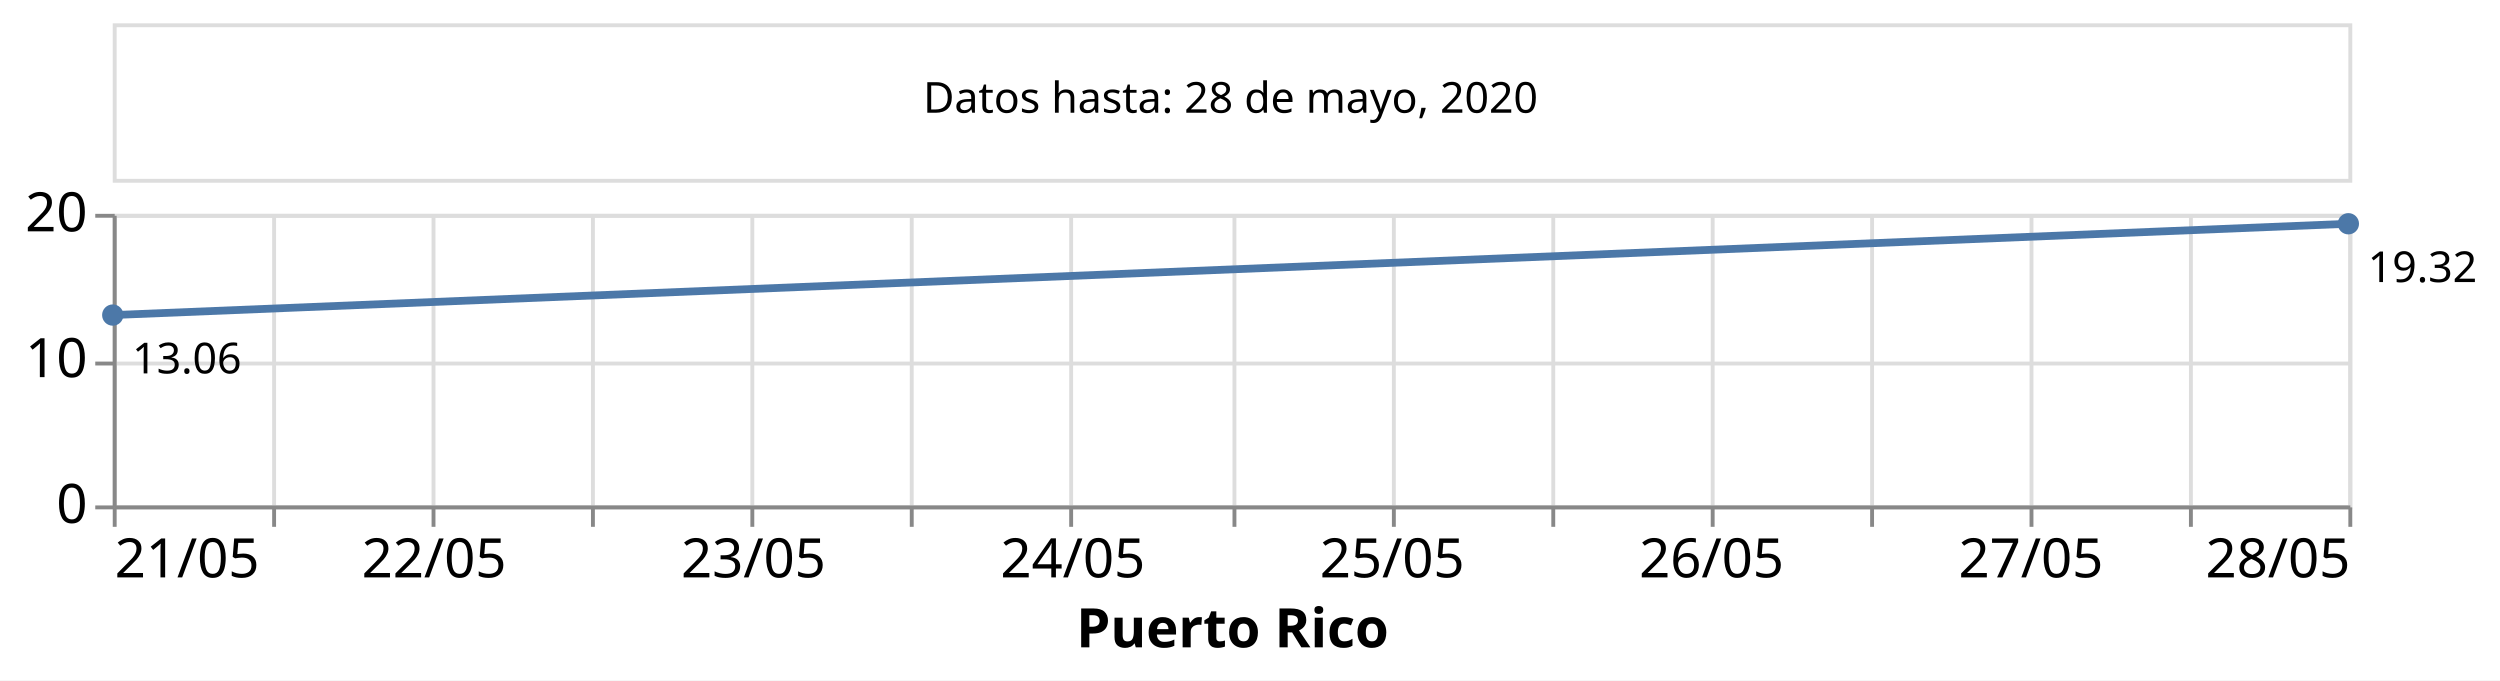
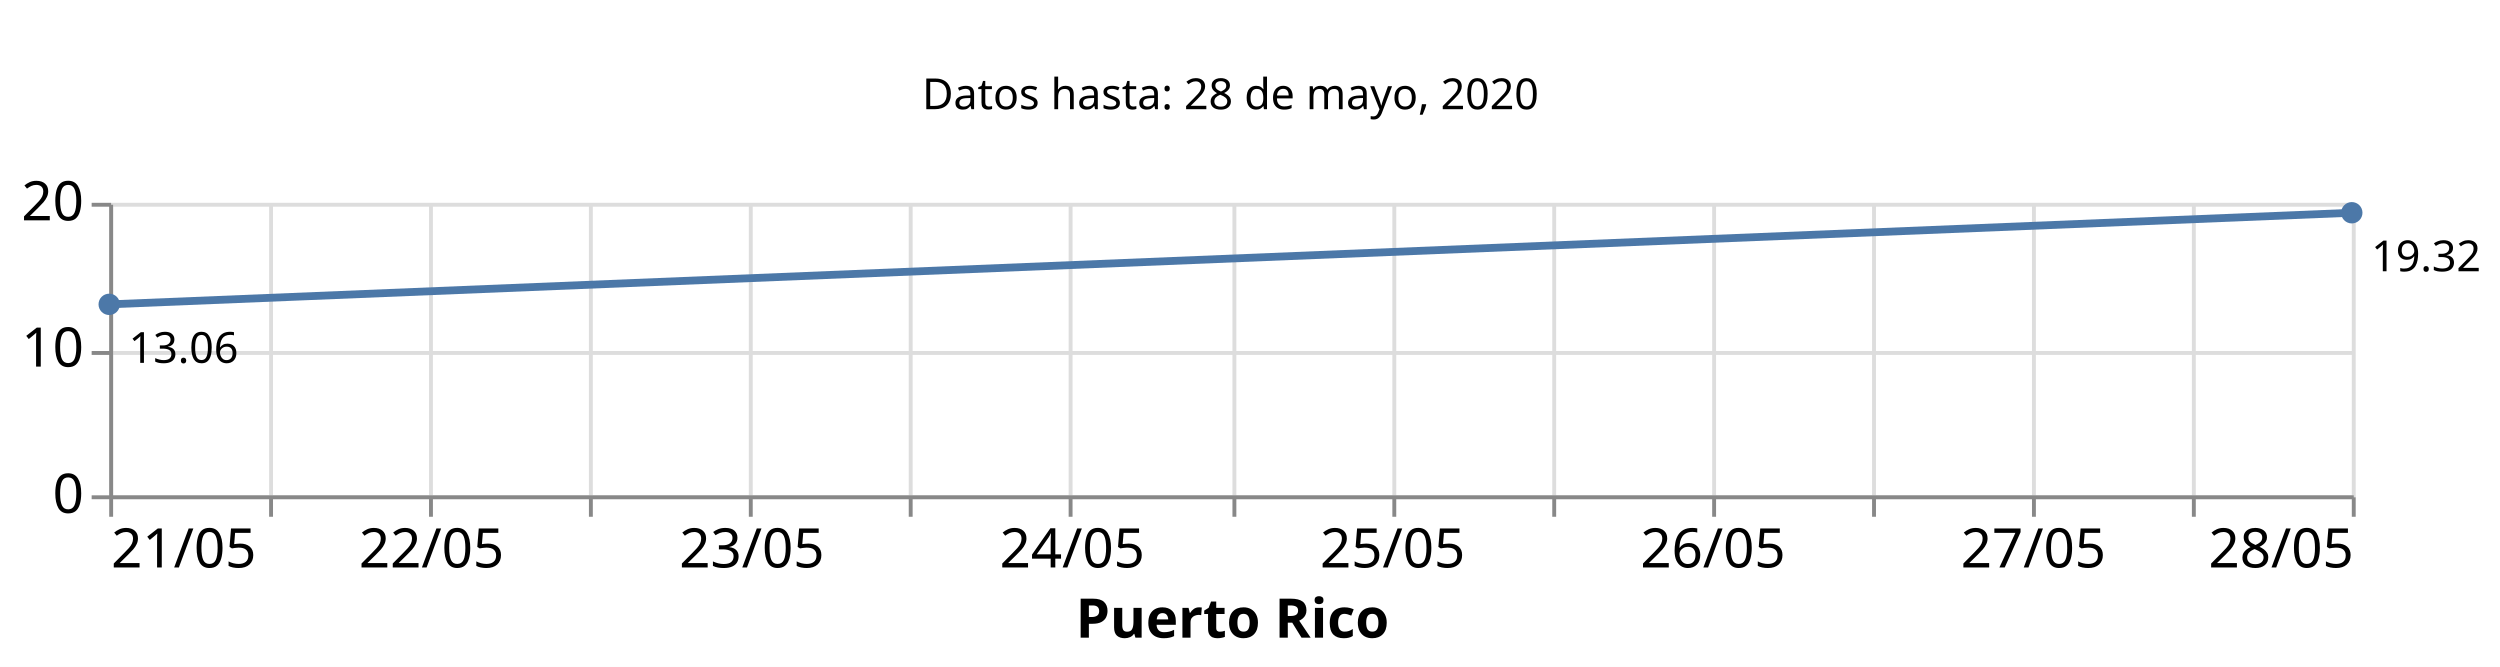
- <svg xmlns="http://www.w3.org/2000/svg" class="marks" width="643" height="175" viewBox="0 0 643 175" version="1.1">
-   <rect width="643" height="175" style="fill: white;" />
-   <g transform="translate(29,6)">
+ <svg xmlns="http://www.w3.org/2000/svg" class="marks" width="641" height="171" viewBox="0 0 641 171" version="1.1">
+   <rect width="641" height="171" style="fill: white;" />
+   <g transform="translate(28,5)">
    <g class="mark-group role-frame root">
      <g transform="translate(0,0)">
        <path class="background" d="M0,0h0v0h0Z" style="fill: none;" />
        <g>
          <g class="mark-group role-scope concat_0_group">
            <g transform="translate(0,0)">
-               <path class="background" d="M0.5,0.5h575v40h-575Z" style="fill: none; stroke: #ddd;" />
+               <path class="background" d="M0,0h575v40h-575Z" style="fill: none; stroke: #ddd; stroke-width: 0;" />
              <g>
                <g class="mark-text role-mark concat_0_marks">
                  <text text-anchor="middle" transform="translate(287.5,23)" style="font-family: sans-serif; font-size: 11px; fill: black;">Datos hasta: 28 de mayo, 2020</text>
                </g>
              </g>
              <path class="foreground" d="" style="display: none; fill: none;" />
            </g>
          </g>
          <g class="mark-group role-scope concat_1_group">
-             <g transform="translate(0,49)">
-               <path class="background" d="M0.5,0.5h575v75h-575Z" style="fill: none; stroke: #ddd;" />
+             <g transform="translate(0,47)">
+               <path class="background" d="M0,0h575v75h-575Z" style="fill: none; stroke: #ddd; stroke-width: 0;" />
              <g>
                <g class="mark-group role-axis">
                  <g transform="translate(0.5,75.5)">
                    <path class="background" d="M0,0h0v0h0Z" style="pointer-events: none; fill: none;" />
                    <g>
                      <g class="mark-rule role-axis-grid" style="pointer-events: none;">
                        <line transform="translate(0,-75)" x2="0" y2="75" style="fill: none; stroke: #ddd; stroke-width: 1; opacity: 1;" />
                        <line transform="translate(41,-75)" x2="0" y2="75" style="fill: none; stroke: #ddd; stroke-width: 1; opacity: 1;" />
                        <line transform="translate(82,-75)" x2="0" y2="75" style="fill: none; stroke: #ddd; stroke-width: 1; opacity: 1;" />
                        <line transform="translate(123,-75)" x2="0" y2="75" style="fill: none; stroke: #ddd; stroke-width: 1; opacity: 1;" />
                        <line transform="translate(164,-75)" x2="0" y2="75" style="fill: none; stroke: #ddd; stroke-width: 1; opacity: 1;" />
                        <line transform="translate(205,-75)" x2="0" y2="75" style="fill: none; stroke: #ddd; stroke-width: 1; opacity: 1;" />
                        <line transform="translate(246,-75)" x2="0" y2="75" style="fill: none; stroke: #ddd; stroke-width: 1; opacity: 1;" />
                        <line transform="translate(288,-75)" x2="0" y2="75" style="fill: none; stroke: #ddd; stroke-width: 1; opacity: 1;" />
                        <line transform="translate(329,-75)" x2="0" y2="75" style="fill: none; stroke: #ddd; stroke-width: 1; opacity: 1;" />
                        <line transform="translate(370,-75)" x2="0" y2="75" style="fill: none; stroke: #ddd; stroke-width: 1; opacity: 1;" />
                        <line transform="translate(411,-75)" x2="0" y2="75" style="fill: none; stroke: #ddd; stroke-width: 1; opacity: 1;" />
                        <line transform="translate(452,-75)" x2="0" y2="75" style="fill: none; stroke: #ddd; stroke-width: 1; opacity: 1;" />
                        <line transform="translate(493,-75)" x2="0" y2="75" style="fill: none; stroke: #ddd; stroke-width: 1; opacity: 1;" />
                        <line transform="translate(534,-75)" x2="0" y2="75" style="fill: none; stroke: #ddd; stroke-width: 1; opacity: 1;" />
                        <line transform="translate(575,-75)" x2="0" y2="75" style="fill: none; stroke: #ddd; stroke-width: 1; opacity: 1;" />
                      </g>
                    </g>
                    <path class="foreground" d="" style="pointer-events: none; display: none; fill: none;" />
                  </g>
                </g>
                <g class="mark-group role-axis">
                  <g transform="translate(0.5,0.5)">
                    <path class="background" d="M0,0h0v0h0Z" style="pointer-events: none; fill: none;" />
                    <g>
                      <g class="mark-rule role-axis-grid" style="pointer-events: none;">
                        <line transform="translate(0,75)" x2="575" y2="0" style="fill: none; stroke: #ddd; stroke-width: 1; opacity: 1;" />
                        <line transform="translate(0,38)" x2="575" y2="0" style="fill: none; stroke: #ddd; stroke-width: 1; opacity: 1;" />
                        <line transform="translate(0,0)" x2="575" y2="0" style="fill: none; stroke: #ddd; stroke-width: 1; opacity: 1;" />
                      </g>
                    </g>
                    <path class="foreground" d="" style="pointer-events: none; display: none; fill: none;" />
                  </g>
                </g>
                <g class="mark-group role-axis">
                  <g transform="translate(0.5,75.5)">
                    <path class="background" d="M0,0h0v0h0Z" style="pointer-events: none; fill: none;" />
                    <g>
                      <g class="mark-rule role-axis-tick" style="pointer-events: none;">
                        <line transform="translate(0,0)" x2="0" y2="5" style="fill: none; stroke: #888; stroke-width: 1; opacity: 1;" />
                        <line transform="translate(41,0)" x2="0" y2="5" style="fill: none; stroke: #888; stroke-width: 1; opacity: 1;" />
                        <line transform="translate(82,0)" x2="0" y2="5" style="fill: none; stroke: #888; stroke-width: 1; opacity: 1;" />
                        <line transform="translate(123,0)" x2="0" y2="5" style="fill: none; stroke: #888; stroke-width: 1; opacity: 1;" />
                        <line transform="translate(164,0)" x2="0" y2="5" style="fill: none; stroke: #888; stroke-width: 1; opacity: 1;" />
                        <line transform="translate(205,0)" x2="0" y2="5" style="fill: none; stroke: #888; stroke-width: 1; opacity: 1;" />
                        <line transform="translate(246,0)" x2="0" y2="5" style="fill: none; stroke: #888; stroke-width: 1; opacity: 1;" />
                        <line transform="translate(288,0)" x2="0" y2="5" style="fill: none; stroke: #888; stroke-width: 1; opacity: 1;" />
                        <line transform="translate(329,0)" x2="0" y2="5" style="fill: none; stroke: #888; stroke-width: 1; opacity: 1;" />
                        <line transform="translate(370,0)" x2="0" y2="5" style="fill: none; stroke: #888; stroke-width: 1; opacity: 1;" />
                        <line transform="translate(411,0)" x2="0" y2="5" style="fill: none; stroke: #888; stroke-width: 1; opacity: 1;" />
                        <line transform="translate(452,0)" x2="0" y2="5" style="fill: none; stroke: #888; stroke-width: 1; opacity: 1;" />
                        <line transform="translate(493,0)" x2="0" y2="5" style="fill: none; stroke: #888; stroke-width: 1; opacity: 1;" />
                        <line transform="translate(534,0)" x2="0" y2="5" style="fill: none; stroke: #888; stroke-width: 1; opacity: 1;" />
                        <line transform="translate(575,0)" x2="0" y2="5" style="fill: none; stroke: #888; stroke-width: 1; opacity: 1;" />
                      </g>
                      <g class="mark-text role-axis-label" style="pointer-events: none;">
                        <text text-anchor="start" transform="translate(0,18)" style="font-family: sans-serif; font-size: 14px; fill: #000; opacity: 1;">21/05</text>
                        <text text-anchor="middle" transform="translate(41.07143,18)" style="font-family: sans-serif; font-size: 14px; fill: #000; opacity: 0;">21/05</text>
                        <text text-anchor="middle" transform="translate(82.14286,18)" style="font-family: sans-serif; font-size: 14px; fill: #000; opacity: 1;">22/05</text>
                        <text text-anchor="middle" transform="translate(123.2143,18)" style="font-family: sans-serif; font-size: 14px; fill: #000; opacity: 0;">22/05</text>
                        <text text-anchor="middle" transform="translate(164.2857,18)" style="font-family: sans-serif; font-size: 14px; fill: #000; opacity: 1;">23/05</text>
                        <text text-anchor="middle" transform="translate(205.3571,18)" style="font-family: sans-serif; font-size: 14px; fill: #000; opacity: 0;">23/05</text>
                        <text text-anchor="middle" transform="translate(246.4286,18)" style="font-family: sans-serif; font-size: 14px; fill: #000; opacity: 1;">24/05</text>
                        <text text-anchor="middle" transform="translate(287.5,18)" style="font-family: sans-serif; font-size: 14px; fill: #000; opacity: 0;">24/05</text>
                        <text text-anchor="middle" transform="translate(328.5714,18)" style="font-family: sans-serif; font-size: 14px; fill: #000; opacity: 1;">25/05</text>
                        <text text-anchor="middle" transform="translate(369.6429,18)" style="font-family: sans-serif; font-size: 14px; fill: #000; opacity: 0;">25/05</text>
                        <text text-anchor="middle" transform="translate(410.7143,18)" style="font-family: sans-serif; font-size: 14px; fill: #000; opacity: 1;">26/05</text>
                        <text text-anchor="middle" transform="translate(451.7857,18)" style="font-family: sans-serif; font-size: 14px; fill: #000; opacity: 0;">26/05</text>
                        <text text-anchor="middle" transform="translate(492.8571,18)" style="font-family: sans-serif; font-size: 14px; fill: #000; opacity: 1;">27/05</text>
                        <text text-anchor="middle" transform="translate(533.9286,18)" style="font-family: sans-serif; font-size: 14px; fill: #000; opacity: 0;">27/05</text>
                        <text text-anchor="end" transform="translate(575,18)" style="font-family: sans-serif; font-size: 14px; fill: #000; opacity: 1;">28/05</text>
                      </g>
                      <g class="mark-rule role-axis-domain" style="pointer-events: none;">
                        <line transform="translate(0,0)" x2="575" y2="0" style="fill: none; stroke: #888; stroke-width: 1; opacity: 1;" />
                      </g>
                      <g class="mark-text role-axis-title" style="pointer-events: none;">
                        <text text-anchor="middle" transform="translate(287.5,36)" style="font-family: sans-serif; font-size: 14px; font-weight: bold; fill: #000; opacity: 1;">Puerto Rico</text>
                      </g>
                    </g>
                    <path class="foreground" d="" style="pointer-events: none; display: none; fill: none;" />
                  </g>
                </g>
                <g class="mark-group role-axis">
                  <g transform="translate(0.5,0.5)">
                    <path class="background" d="M0,0h0v0h0Z" style="pointer-events: none; fill: none;" />
                    <g>
                      <g class="mark-rule role-axis-tick" style="pointer-events: none;">
                        <line transform="translate(0,75)" x2="-5" y2="0" style="fill: none; stroke: #888; stroke-width: 1; opacity: 1;" />
                        <line transform="translate(0,38)" x2="-5" y2="0" style="fill: none; stroke: #888; stroke-width: 1; opacity: 1;" />
                        <line transform="translate(0,0)" x2="-5" y2="0" style="fill: none; stroke: #888; stroke-width: 1; opacity: 1;" />
                      </g>
                      <g class="mark-text role-axis-label" style="pointer-events: none;">
                        <text text-anchor="end" transform="translate(-7,79)" style="font-family: sans-serif; font-size: 14px; fill: #000; opacity: 1;">0</text>
                        <text text-anchor="end" transform="translate(-7,41.5)" style="font-family: sans-serif; font-size: 14px; fill: #000; opacity: 1;">10</text>
                        <text text-anchor="end" transform="translate(-7,4)" style="font-family: sans-serif; font-size: 14px; fill: #000; opacity: 1;">20</text>
                      </g>
                      <g class="mark-rule role-axis-domain" style="pointer-events: none;">
                        <line transform="translate(0,75)" x2="0" y2="-75" style="fill: none; stroke: #888; stroke-width: 1; opacity: 1;" />
                      </g>
                    </g>
                    <path class="foreground" d="" style="pointer-events: none; display: none; fill: none;" />
                  </g>
                </g>
                <g class="mark-line role-mark concat_1_layer_0_layer_0_marks">
                  <path d="M0,26.035L575,2.55" style="fill: none; stroke: #4c78a8; stroke-width: 2;" />
                </g>
                <g class="mark-symbol role-mark concat_1_layer_0_layer_1_marks">
                  <path transform="translate(0,26.03515)" d="M2.739,0A2.739,2.739,0,1,1,-2.739,0A2.739,2.739,0,1,1,2.739,0" style="fill: #4c78a8; stroke-width: 2; opacity: 1;" />
                  <path transform="translate(575,2.550197)" d="M2.739,0A2.739,2.739,0,1,1,-2.739,0A2.739,2.739,0,1,1,2.739,0" style="fill: #4c78a8; stroke-width: 2; opacity: 1;" />
                </g>
                <g class="mark-text role-mark concat_1_layer_1_marks">
                  <text text-anchor="start" transform="translate(5,41.03515)" style="font-family: sans-serif; font-size: 11px; fill: black;">13.06</text>
                  <text text-anchor="start" transform="translate(580,17.5502)" style="font-family: sans-serif; font-size: 11px; fill: black;">19.32</text>
                </g>
              </g>
              <path class="foreground" d="" style="display: none; fill: none;" />
            </g>
          </g>
        </g>
        <path class="foreground" d="" style="display: none; fill: none;" />
      </g>
    </g>
  </g>
</svg>
